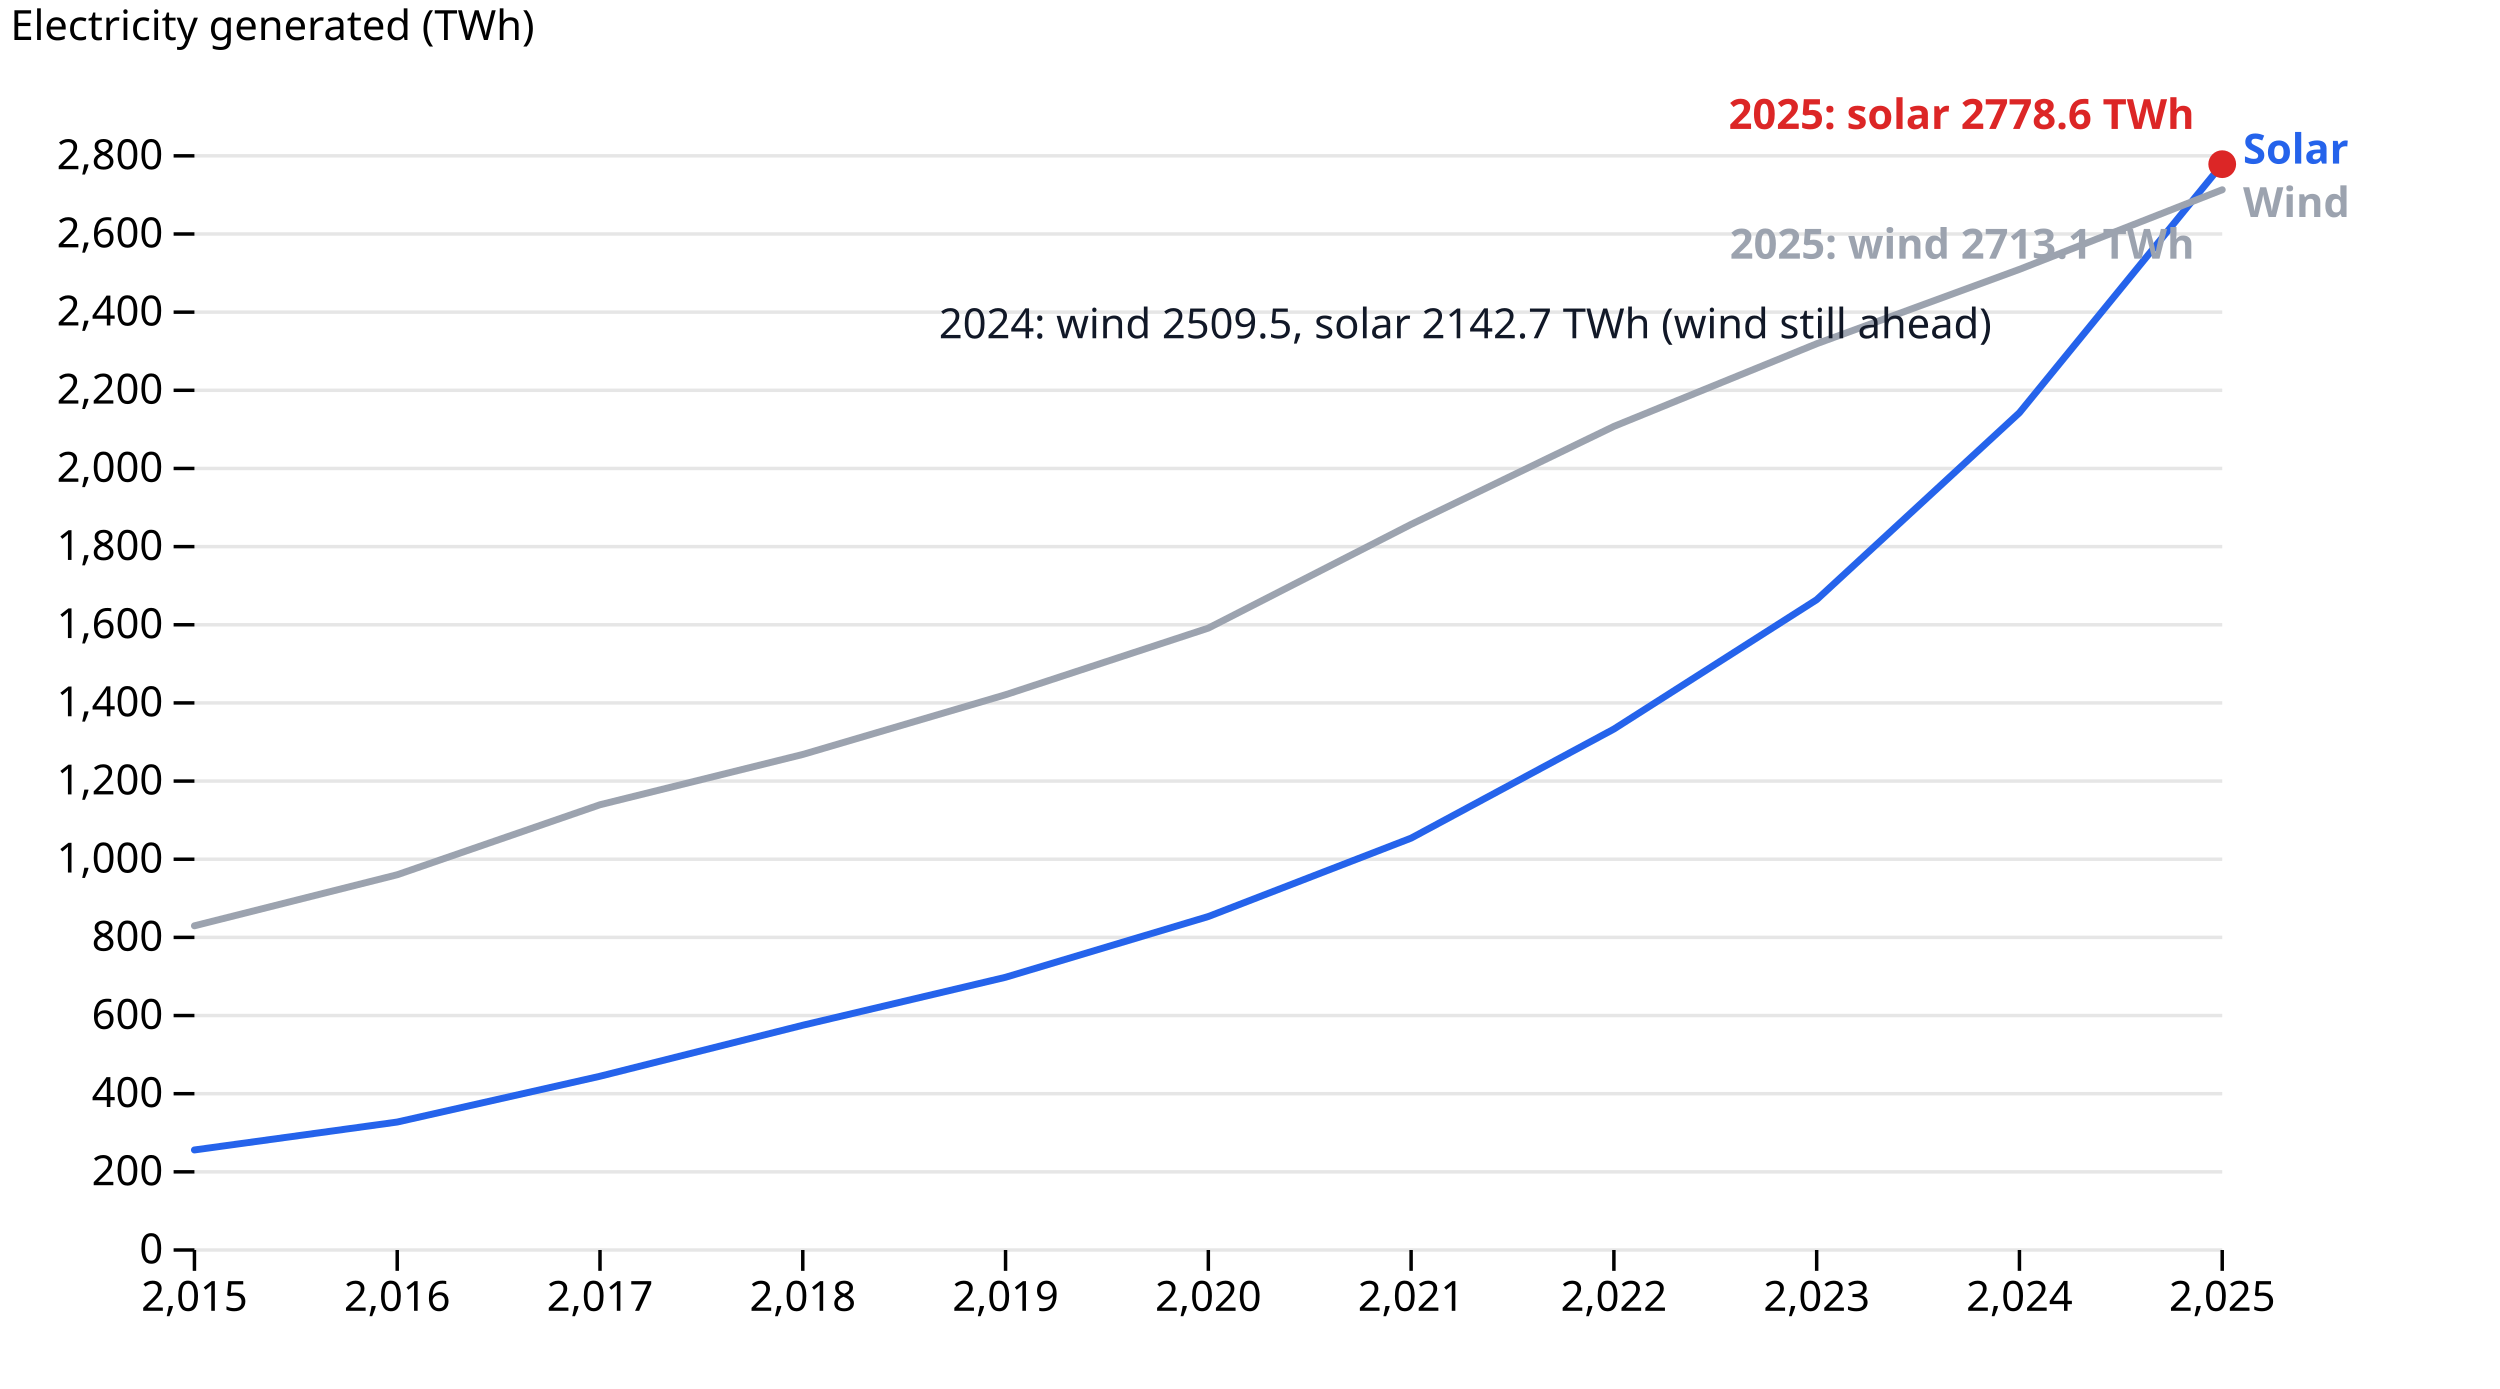
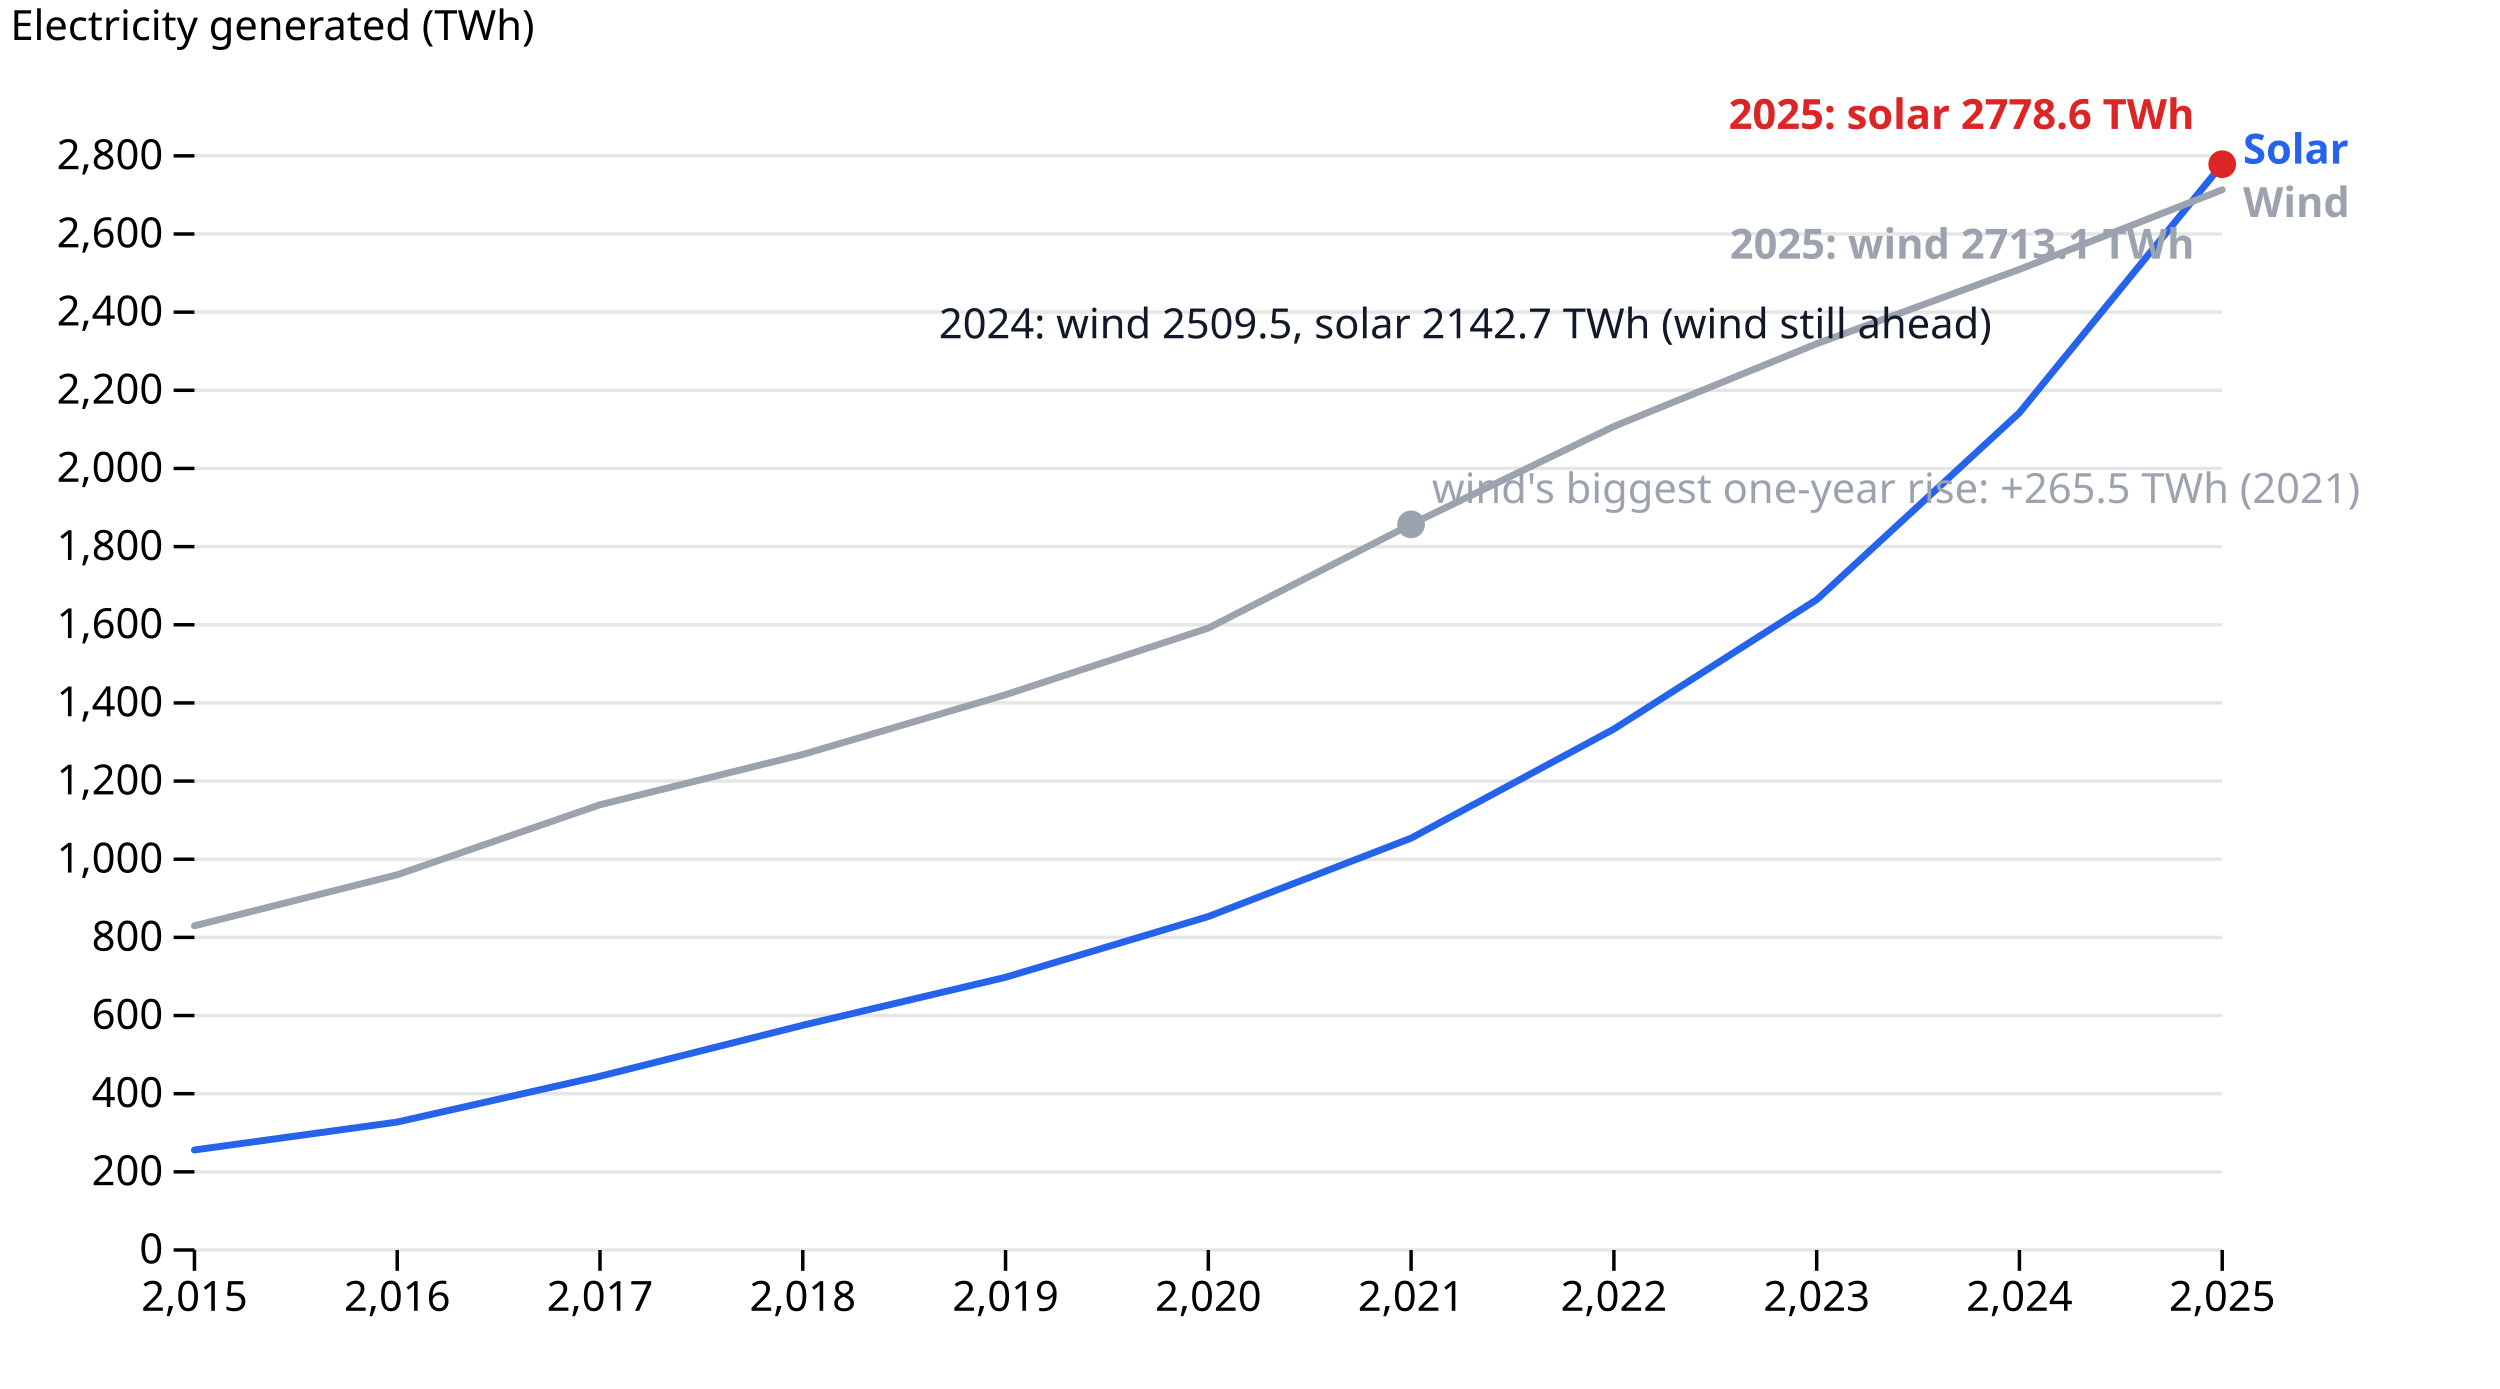
<svg xmlns="http://www.w3.org/2000/svg" class="plot-d6a7b5" fill="currentColor" font-family="system-ui, sans-serif" font-size="10" text-anchor="middle" width="720" height="400" viewBox="0 0 720 400" style="font-size: 12px; font-family: ui-sans-serif, system-ui, sans-serif;">
  <style>:where(.plot-d6a7b5) {
  --plot-background: white;
  display: block;
  height: auto;
  height: intrinsic;
  max-width: 100%;
}
:where(.plot-d6a7b5 text),
:where(.plot-d6a7b5 tspan) {
  white-space: pre;
}</style>
  <g aria-label="y-grid" aria-hidden="true" stroke="currentColor" stroke-opacity="0.1">
    <line x1="56" x2="640" y1="360" y2="360" />
    <line x1="56" x2="640" y1="337.492" y2="337.492" />
    <line x1="56" x2="640" y1="314.983" y2="314.983" />
    <line x1="56" x2="640" y1="292.475" y2="292.475" />
    <line x1="56" x2="640" y1="269.966" y2="269.966" />
    <line x1="56" x2="640" y1="247.458" y2="247.458" />
    <line x1="56" x2="640" y1="224.949" y2="224.949" />
    <line x1="56" x2="640" y1="202.441" y2="202.441" />
    <line x1="56" x2="640" y1="179.932" y2="179.932" />
    <line x1="56" x2="640" y1="157.424" y2="157.424" />
    <line x1="56" x2="640" y1="134.915" y2="134.915" />
    <line x1="56" x2="640" y1="112.407" y2="112.407" />
    <line x1="56" x2="640" y1="89.898" y2="89.898" />
    <line x1="56" x2="640" y1="67.39" y2="67.39" />
    <line x1="56" x2="640" y1="44.881" y2="44.881" />
  </g>
  <g aria-label="y-axis tick" aria-hidden="true" fill="none" stroke="currentColor">
    <path transform="translate(56,360)" d="M0,0L-6,0" />
    <path transform="translate(56,337.4915)" d="M0,0L-6,0" />
    <path transform="translate(56,314.9831)" d="M0,0L-6,0" />
    <path transform="translate(56,292.4746)" d="M0,0L-6,0" />
    <path transform="translate(56,269.9661)" d="M0,0L-6,0" />
    <path transform="translate(56,247.4576)" d="M0,0L-6,0" />
    <path transform="translate(56,224.9492)" d="M0,0L-6,0" />
    <path transform="translate(56,202.4407)" d="M0,0L-6,0" />
    <path transform="translate(56,179.9322)" d="M0,0L-6,0" />
    <path transform="translate(56,157.4237)" d="M0,0L-6,0" />
    <path transform="translate(56,134.9153)" d="M0,0L-6,0" />
    <path transform="translate(56,112.4068)" d="M0,0L-6,0" />
    <path transform="translate(56,89.89831)" d="M0,0L-6,0" />
    <path transform="translate(56,67.38983)" d="M0,0L-6,0" />
    <path transform="translate(56,44.88136)" d="M0,0L-6,0" />
  </g>
  <g aria-label="y-axis tick label" text-anchor="end" font-variant="tabular-nums" transform="translate(-9,0)">
    <text y="0.32em" transform="translate(56,360)">0</text>
    <text y="0.32em" transform="translate(56,337.4915)">200</text>
    <text y="0.32em" transform="translate(56,314.9831)">400</text>
    <text y="0.32em" transform="translate(56,292.4746)">600</text>
    <text y="0.32em" transform="translate(56,269.9661)">800</text>
    <text y="0.32em" transform="translate(56,247.4576)">1,000</text>
    <text y="0.32em" transform="translate(56,224.9492)">1,200</text>
    <text y="0.32em" transform="translate(56,202.4407)">1,400</text>
    <text y="0.32em" transform="translate(56,179.9322)">1,600</text>
    <text y="0.32em" transform="translate(56,157.4237)">1,800</text>
    <text y="0.32em" transform="translate(56,134.9153)">2,000</text>
    <text y="0.32em" transform="translate(56,112.4068)">2,200</text>
    <text y="0.32em" transform="translate(56,89.89831)">2,400</text>
    <text y="0.32em" transform="translate(56,67.38983)">2,600</text>
    <text y="0.32em" transform="translate(56,44.88136)">2,800</text>
  </g>
  <g aria-label="y-axis label" text-anchor="start" transform="translate(-53,-25)">
    <text y="0.71em" transform="translate(56,28)">Electricity generated (TWh)</text>
  </g>
  <g aria-label="x-axis tick" aria-hidden="true" fill="none" stroke="currentColor">
    <path transform="translate(56,360)" d="M0,0L0,6" />
    <path transform="translate(114.4,360)" d="M0,0L0,6" />
    <path transform="translate(172.8,360)" d="M0,0L0,6" />
    <path transform="translate(231.2,360)" d="M0,0L0,6" />
    <path transform="translate(289.6,360)" d="M0,0L0,6" />
    <path transform="translate(348,360)" d="M0,0L0,6" />
    <path transform="translate(406.4,360)" d="M0,0L0,6" />
    <path transform="translate(464.8,360)" d="M0,0L0,6" />
    <path transform="translate(523.2,360)" d="M0,0L0,6" />
    <path transform="translate(581.6,360)" d="M0,0L0,6" />
    <path transform="translate(640,360)" d="M0,0L0,6" />
  </g>
  <g aria-label="x-axis tick label" font-variant="tabular-nums" transform="translate(0,9)">
    <text y="0.71em" transform="translate(56,360)">2,015</text>
    <text y="0.71em" transform="translate(114.4,360)">2,016</text>
    <text y="0.71em" transform="translate(172.8,360)">2,017</text>
    <text y="0.71em" transform="translate(231.2,360)">2,018</text>
    <text y="0.71em" transform="translate(289.6,360)">2,019</text>
    <text y="0.71em" transform="translate(348,360)">2,020</text>
    <text y="0.71em" transform="translate(406.4,360)">2,021</text>
    <text y="0.71em" transform="translate(464.8,360)">2,022</text>
    <text y="0.71em" transform="translate(523.2,360)">2,023</text>
    <text y="0.71em" transform="translate(581.6,360)">2,024</text>
    <text y="0.71em" transform="translate(640,360)">2,025</text>
  </g>
  <g aria-label="line" fill="none" stroke="#2563eb" stroke-width="2" stroke-linejoin="round" stroke-linecap="round">
    <path d="M56,331.188L114.4,323.146L172.8,309.958L231.2,295.27L289.6,281.452L348,263.957L406.4,241.381L464.8,209.968L523.2,172.714L581.6,118.861L640,47.285" />
  </g>
  <g aria-label="line" fill="none" stroke="#9ca3af" stroke-width="2" stroke-linejoin="round" stroke-linecap="round">
    <path d="M56,266.631L114.4,251.926L172.8,231.765L231.2,217.281L289.6,200.082L348,180.892L406.4,151.016L464.8,122.799L523.2,98.994L581.6,77.575L640,54.657" />
  </g>
  <g aria-label="text" fill="#2563eb" text-anchor="start" font-weight="bold" transform="translate(6,-4)">
    <text y="0.32em" transform="translate(640,47.28526)">Solar</text>
  </g>
  <g aria-label="text" fill="#9ca3af" text-anchor="start" font-weight="bold" transform="translate(6,4)">
    <text y="0.32em" transform="translate(640,54.65679)">Wind</text>
  </g>
  <g aria-label="dot" fill="#dc2626">
    <circle cx="640" cy="47.285" r="4" />
  </g>
  <g aria-label="text" fill="#dc2626" text-anchor="end" font-weight="bold" transform="translate(-8,-14)">
    <text y="0.32em" transform="translate(640,47.28526)">2025: solar 2778.6 TWh</text>
  </g>
  <g aria-label="text" fill="#111827" text-anchor="end" transform="translate(-8,16)">
    <text y="0.32em" transform="translate(581.6,77.57492)">2024: wind 2509.5, solar 2142.7 TWh (wind still ahead)</text>
  </g>
  <g aria-label="text" fill="#9ca3af" text-anchor="end" font-weight="bold" transform="translate(-8,16)">
    <text y="0.32em" transform="translate(640,54.65679)">2025: wind 2713.1 TWh</text>
  </g>
+   <g aria-label="dot" fill="#9ca3af">
+     <circle cx="406.4" cy="151.016" r="4" />
+   </g>
+   <g aria-label="text" fill="#9ca3af" text-anchor="start" transform="translate(6,-10)">
+     <text y="0.32em" transform="translate(406.4,151.0156)">wind's biggest one-year rise: +265.5 TWh (2021)</text>
+   </g>
</svg>
